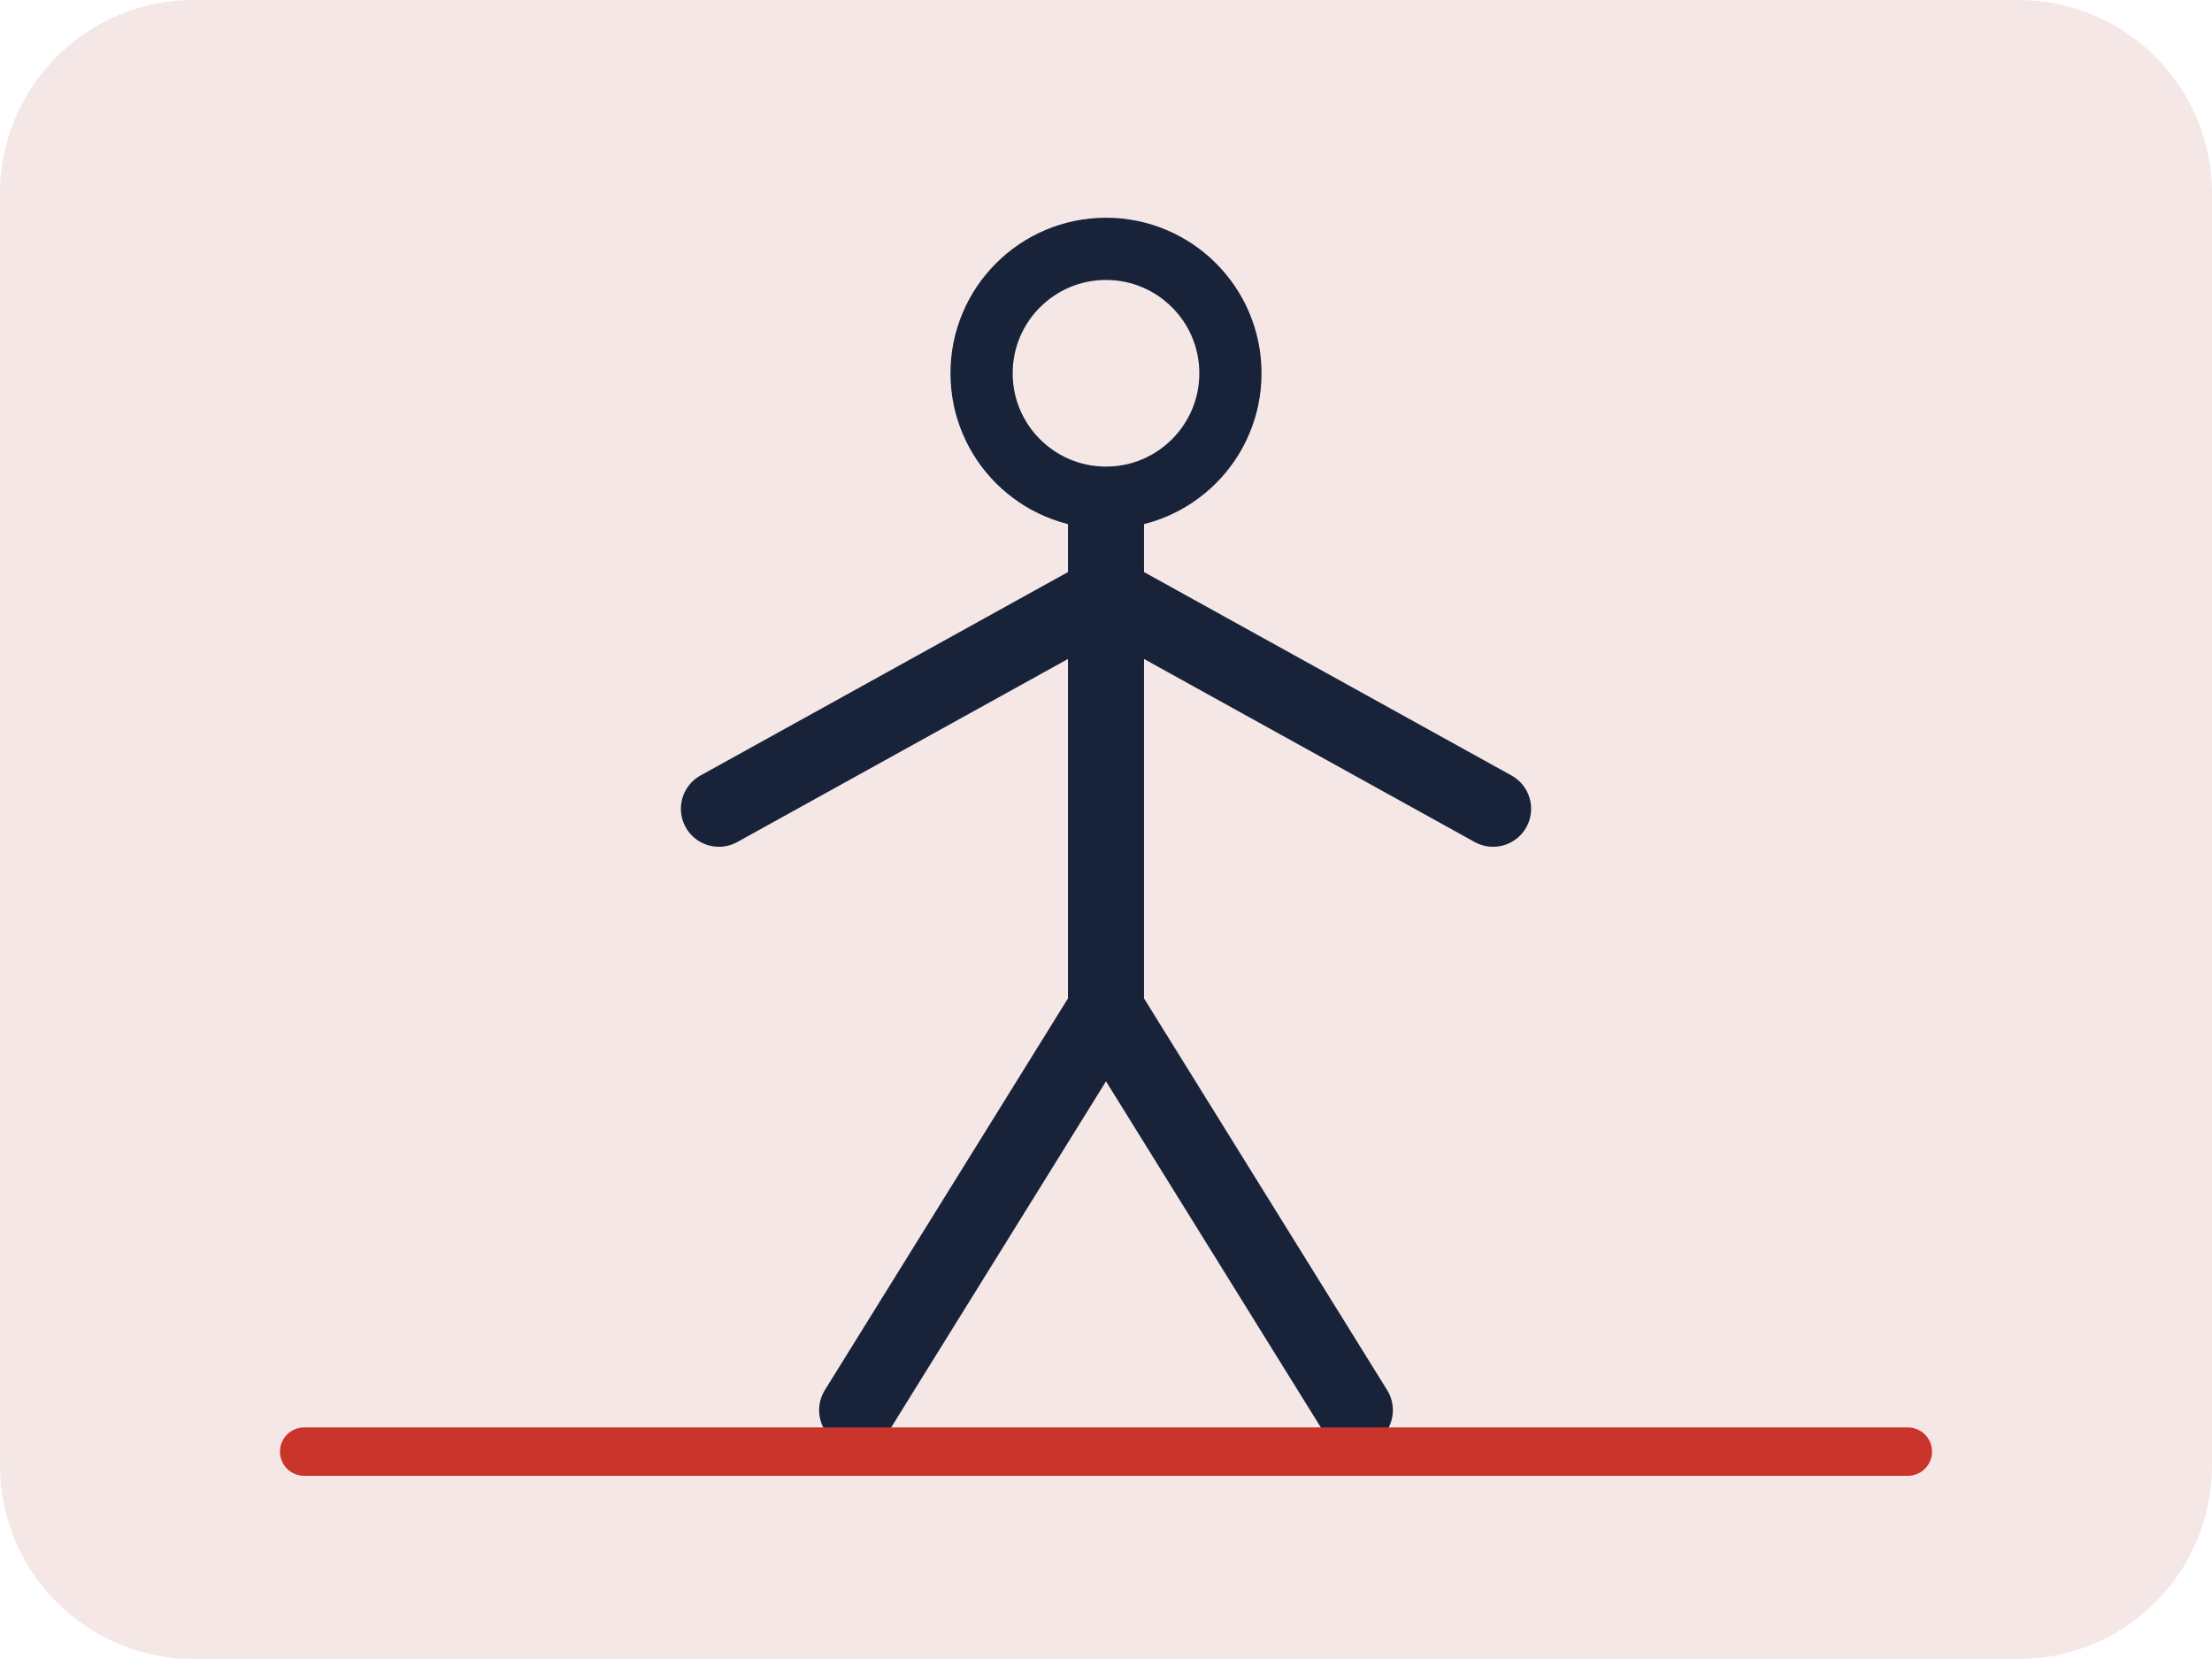
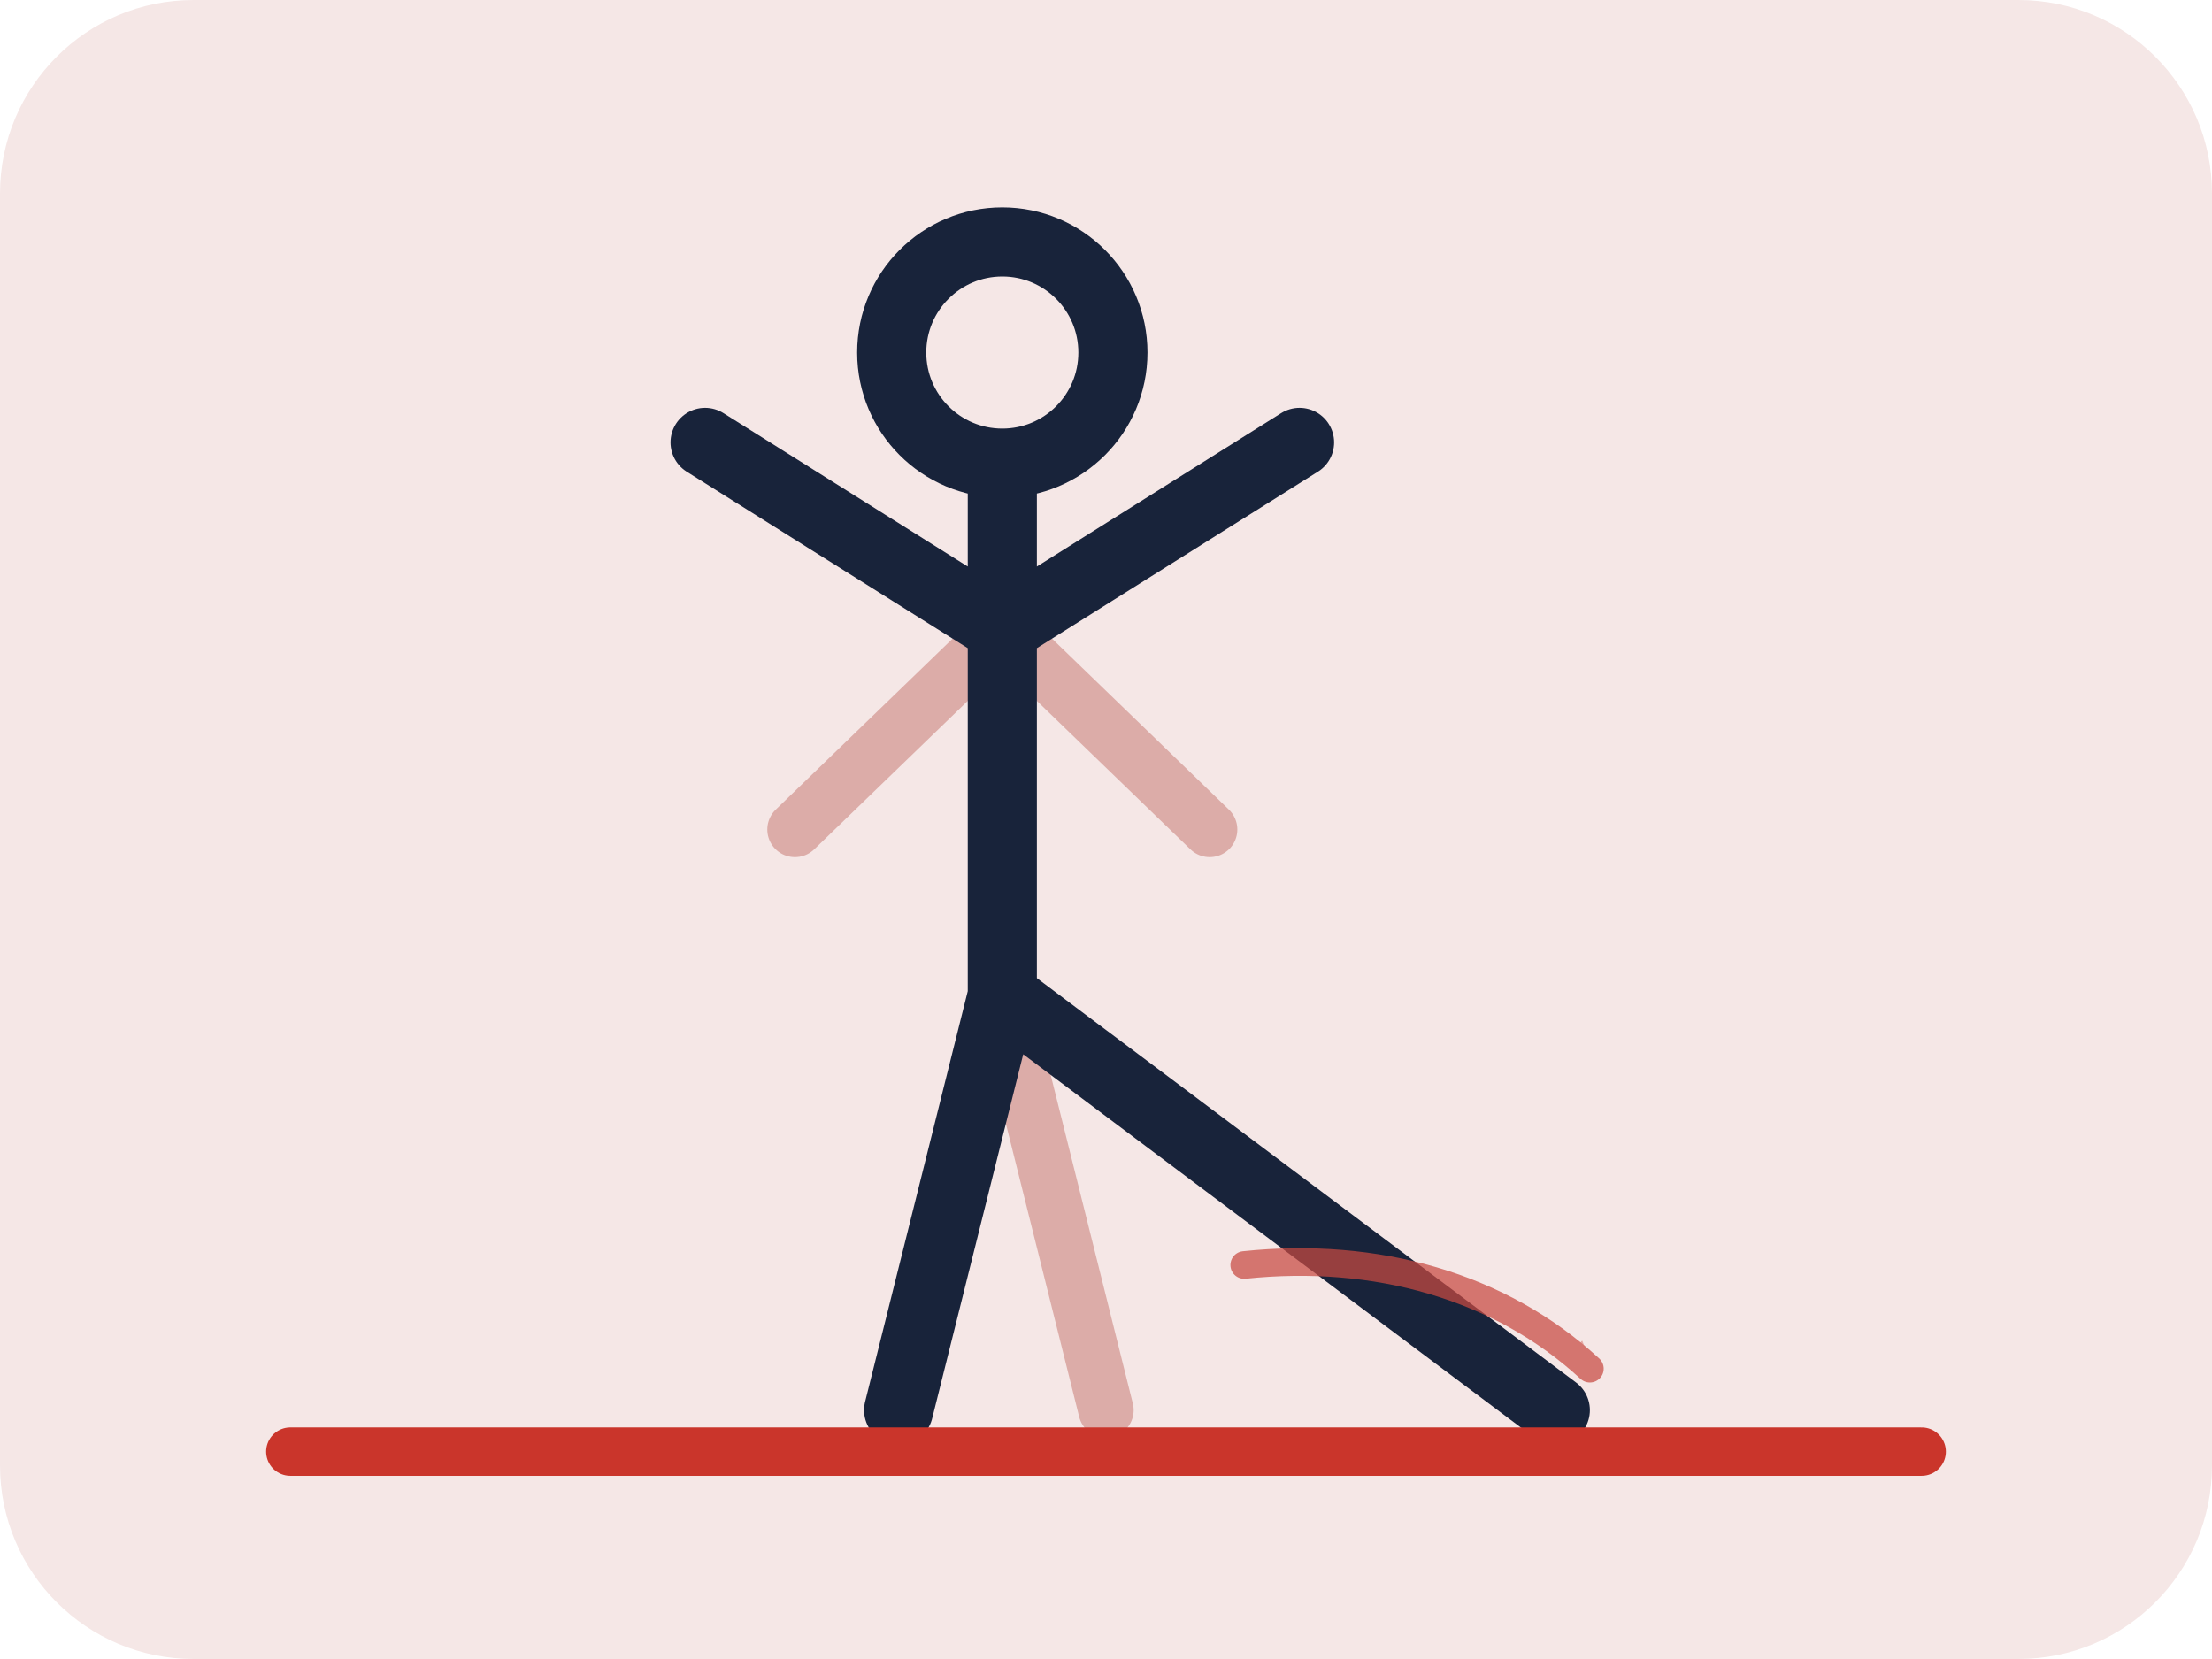
<svg xmlns="http://www.w3.org/2000/svg" viewBox="0 0 320 240" role="img" aria-labelledby="title">
+   <defs>
+     <marker id="motion-arrow" viewBox="0 0 10 10" refX="8" refY="5" markerWidth="4.5" markerHeight="4.5" markerUnits="userSpaceOnUse" orient="auto-start-reverse">
+       <path d="M0 0 10 5 0 10Z" fill="hsl(4 55% 52%)" opacity=".55" />
+     </marker>
+   </defs>
  <rect width="320" height="240" rx="28" fill="hsl(4 42% 93%)" />
-   <circle cx="160" cy="54" r="18" fill="none" stroke="#18233a" stroke-width="9" />
-   <path d="M160 76v72M160 86l-56 31M160 86l56 31M160 146l-36 58M160 146l36 58" fill="none" stroke="#18233a" stroke-width="11" stroke-linecap="round" stroke-linejoin="round" />
-   <path d="M44 210h232" stroke="hsl(4 65% 48%)" stroke-width="7" stroke-linecap="round" />
+   <g data-pose="start" fill="none" stroke="hsl(4 42% 76%)" stroke-width="8" stroke-linecap="round" stroke-linejoin="round">
+     <circle cx="145" cy="51" r="16" />
+     <path d="M145 70V144M145 91L115 120M145 91L175 120M145 144L130 204M145 144L160 204" />
+   </g>
+   <g data-pose="finish" fill="none" stroke="#18233a" stroke-width="10" stroke-linecap="round" stroke-linejoin="round">
+     <circle cx="145" cy="51" r="16" />
+     <path d="M145 70V144M145 91L102 64M145 91L188 64M145 144L130 204M145 144L225 204" />
+   </g>
+   <path d="M180 183C199 181 217 186 230 198" fill="none" stroke="hsl(4 55% 52%)" stroke-width="4" stroke-linecap="round" opacity=".72" marker-end="url(#motion-arrow)" />
+   <path d="M42 210H278" stroke="hsl(4 65% 48%)" stroke-width="7" stroke-linecap="round" />
</svg>
